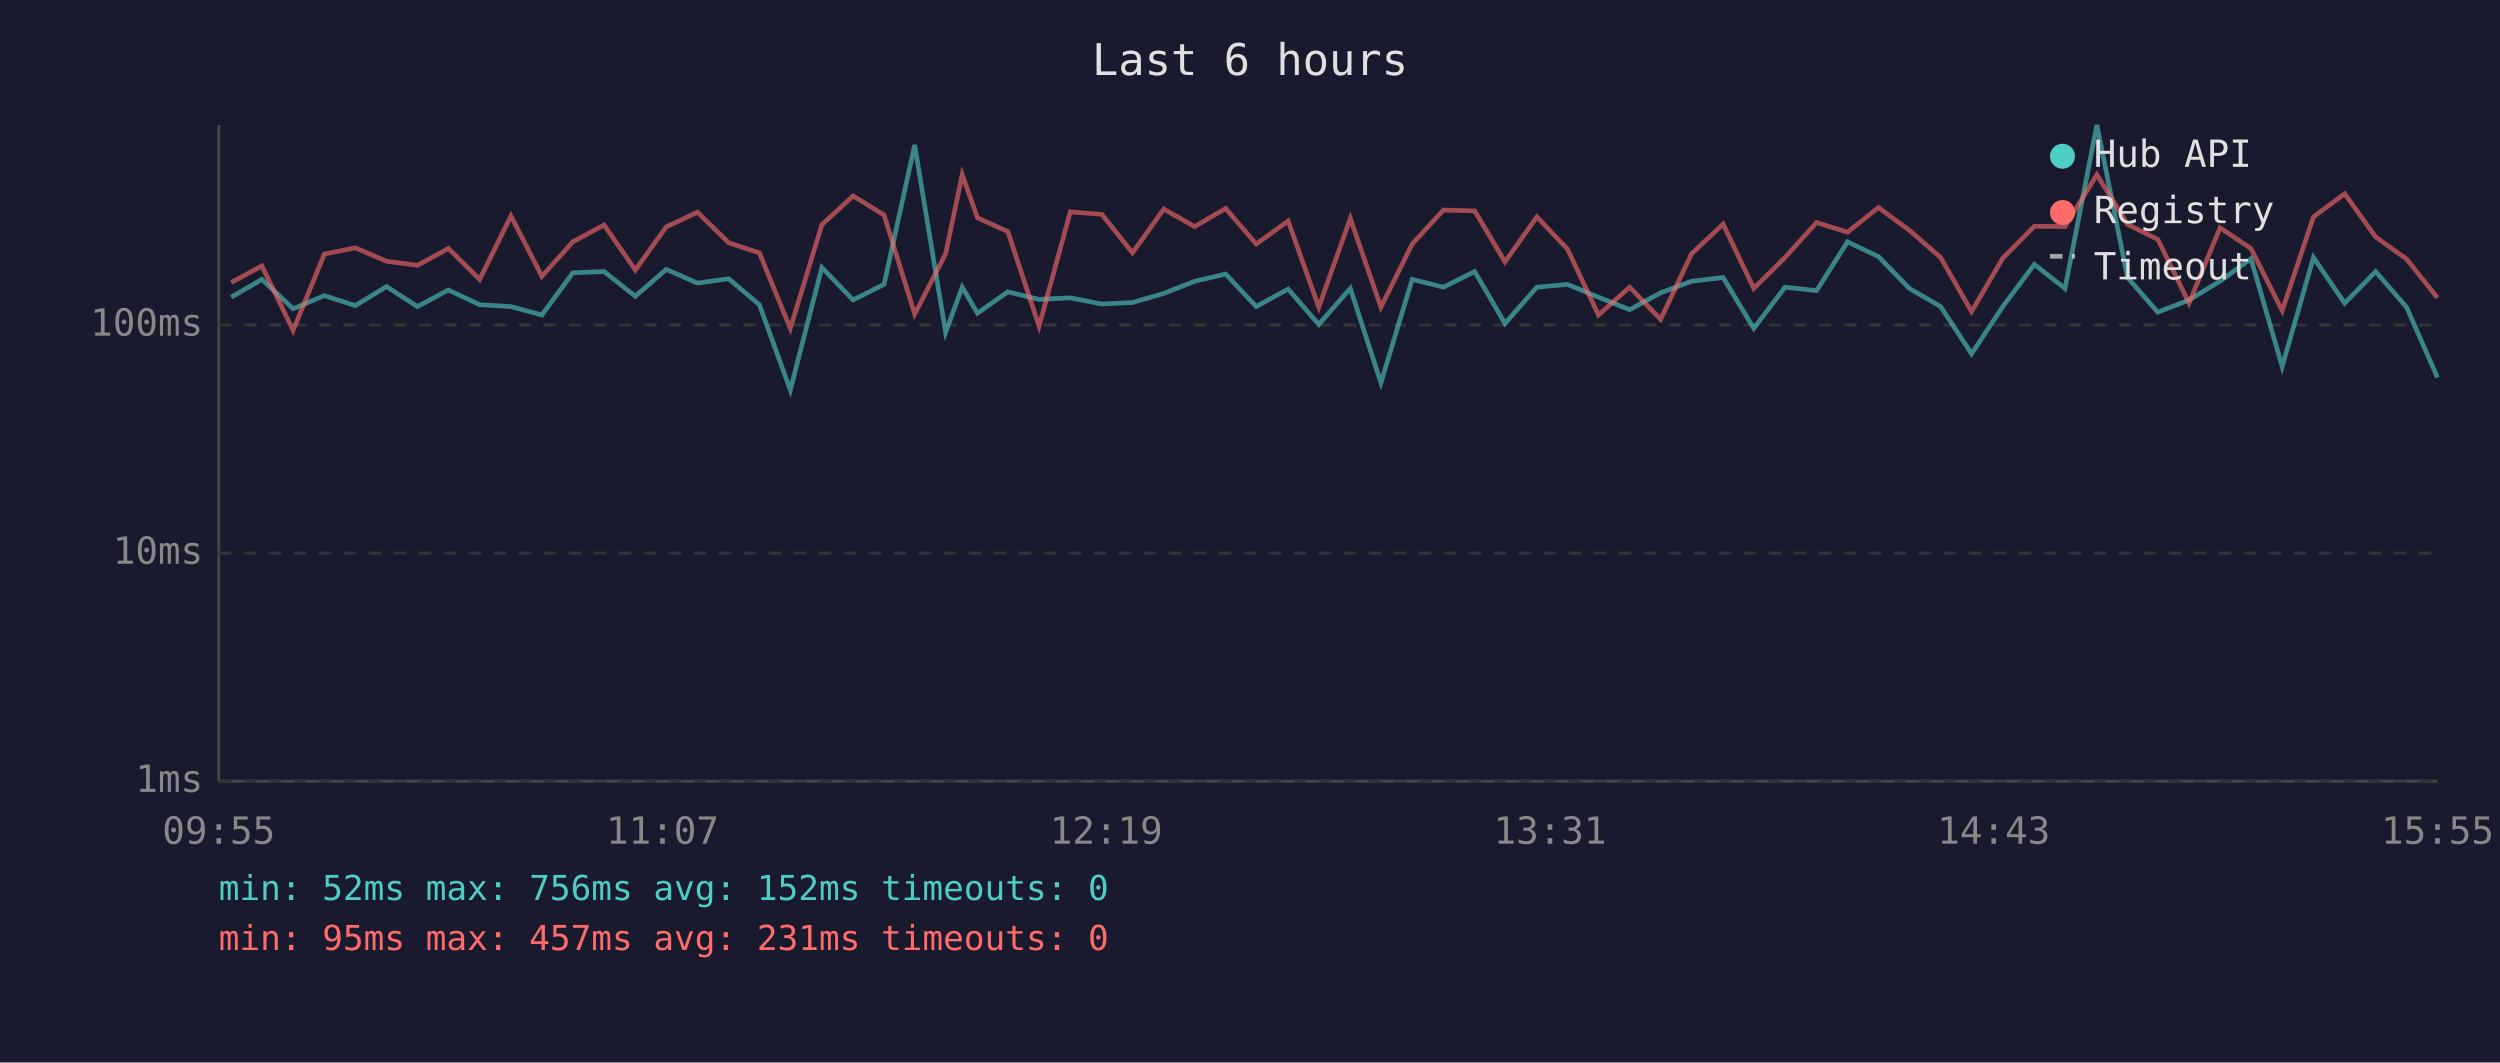
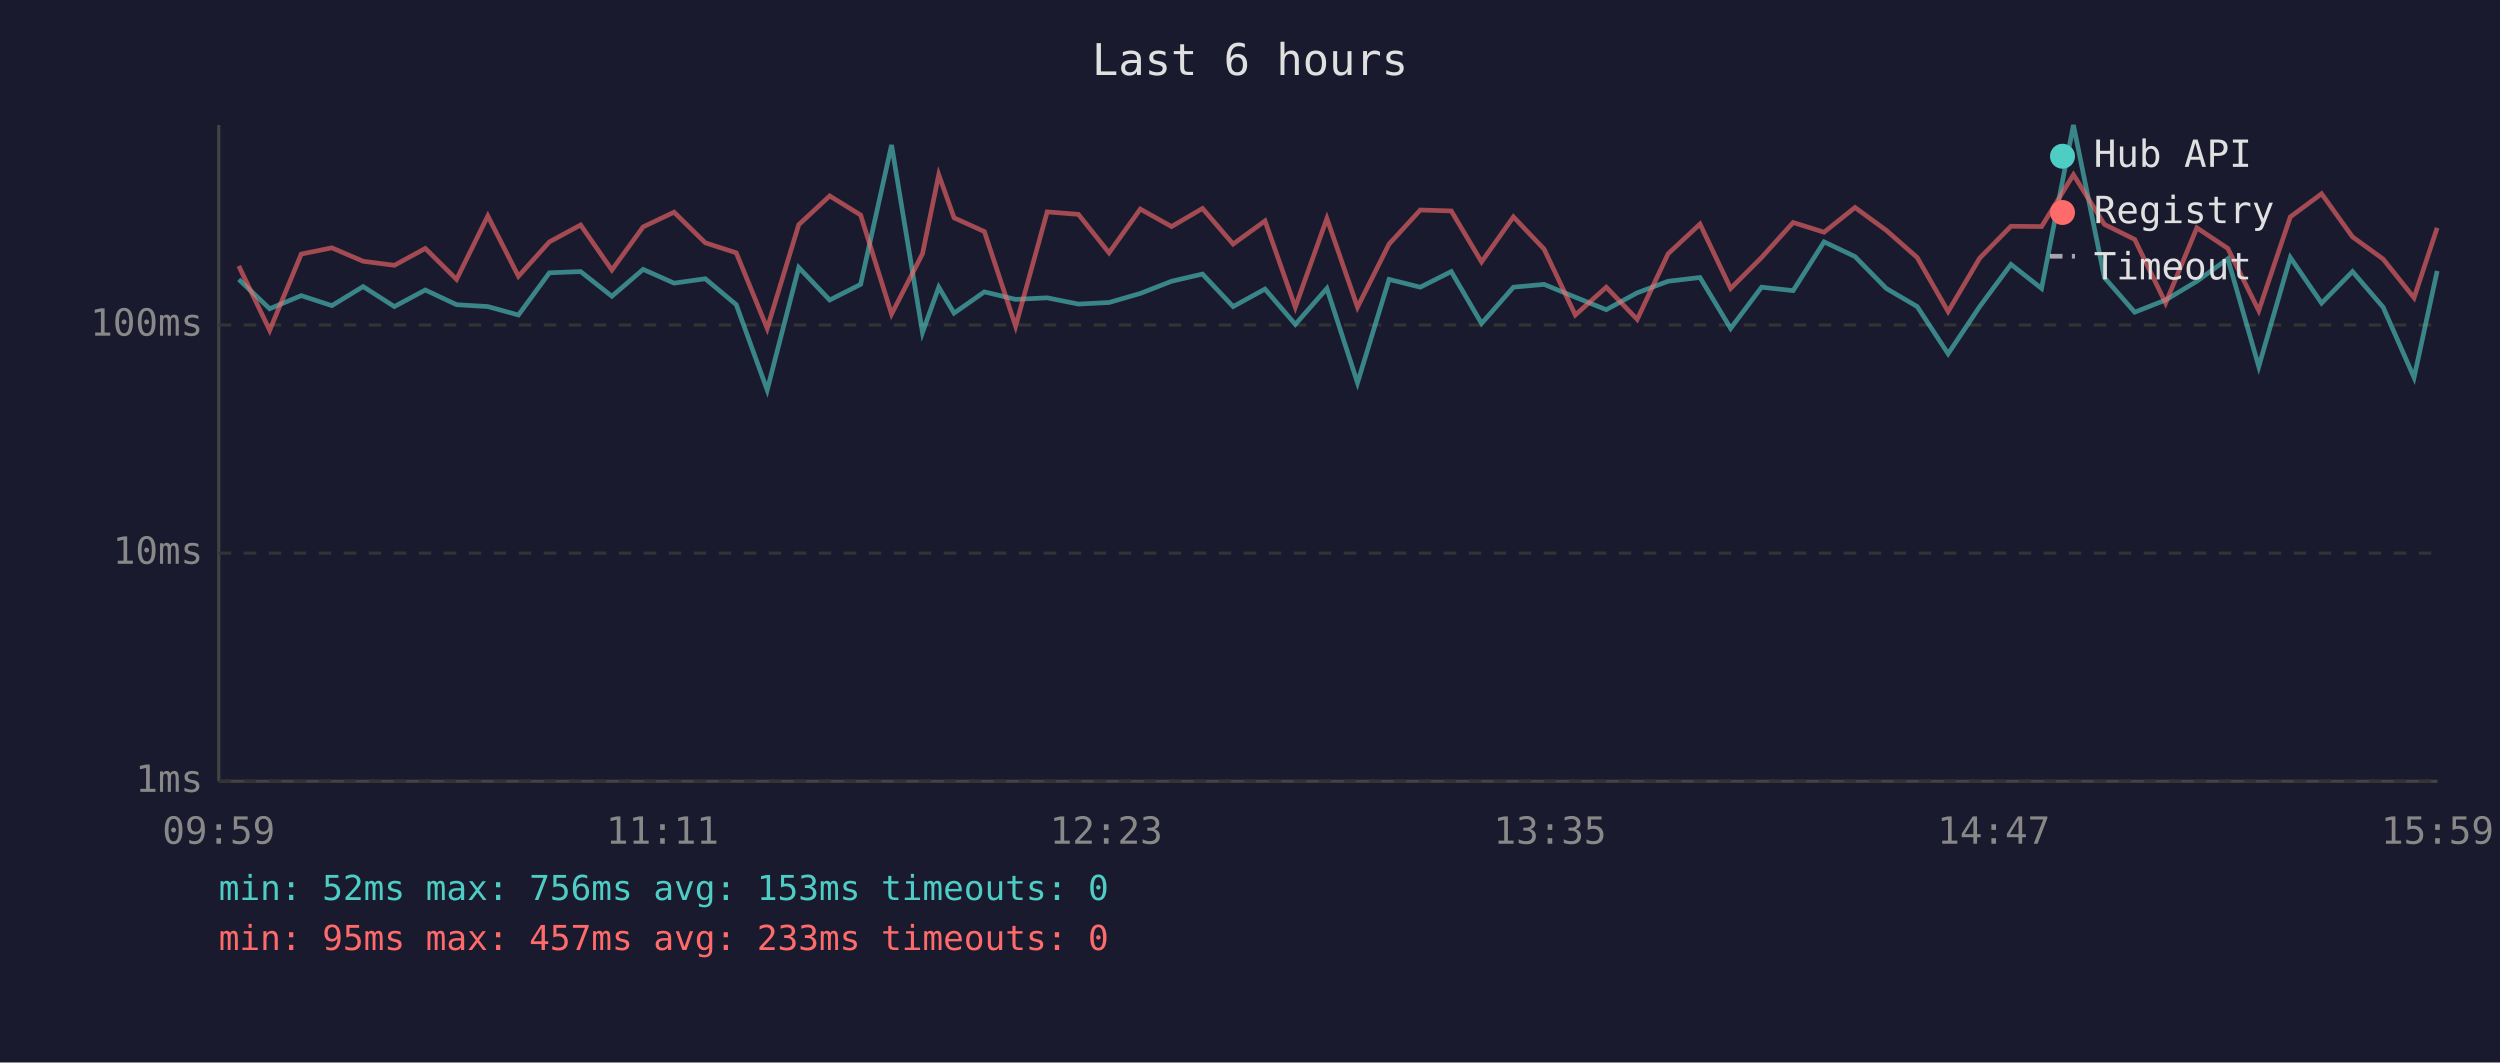
<svg xmlns="http://www.w3.org/2000/svg" viewBox="0 0 800 340" font-family="monospace" font-size="12">
  <rect width="800" height="340" fill="#1a1a2e" />
  <text x="400" y="24" fill="#e0e0e0" font-size="14" text-anchor="middle">Last 6 hours</text>
  <line x1="70" y1="40" x2="70" y2="250" stroke="#444" stroke-width="1" />
  <line x1="70" y1="250" x2="780" y2="250" stroke="#444" stroke-width="1" />
  <line x1="70" y1="250" x2="780" y2="250" stroke="#333" stroke-width="1" stroke-dasharray="4" />
  <text x="65" y="250" fill="#888" text-anchor="end" dominant-baseline="middle">1ms</text>
  <line x1="70" y1="177" x2="780" y2="177" stroke="#333" stroke-width="1" stroke-dasharray="4" />
  <text x="65" y="177" fill="#888" text-anchor="end" dominant-baseline="middle">10ms</text>
  <line x1="70" y1="104" x2="780" y2="104" stroke="#333" stroke-width="1" stroke-dasharray="4" />
  <text x="65" y="104" fill="#888" text-anchor="end" dominant-baseline="middle">100ms</text>
-   <text x="70" y="270" fill="#888" text-anchor="middle">09:55</text>
-   <text x="212" y="270" fill="#888" text-anchor="middle">11:07</text>
-   <text x="354" y="270" fill="#888" text-anchor="middle">12:19</text>
-   <text x="496" y="270" fill="#888" text-anchor="middle">13:31</text>
-   <text x="638" y="270" fill="#888" text-anchor="middle">14:43</text>
-   <text x="780" y="270" fill="#888" text-anchor="middle">15:55</text>
-   <polyline points="74.0,95.1 83.8,89.4 93.8,98.8 103.8,94.6 113.7,97.8 123.7,91.7 133.6,98.1 143.5,92.8 153.5,97.5 163.5,98.1 173.4,100.8 183.3,87.3 193.3,86.9 203.3,94.8 213.2,86.2 223.2,90.6 233.2,89.2 243.0,97.5 252.9,124.8 263.0,85.6 273.0,96.0 282.9,91.0 292.7,46.4 302.6,106.4 307.9,91.9 312.8,100.2 322.5,93.4 332.5,95.8 342.5,95.3 352.6,97.3 362.4,96.8 372.4,93.9 382.3,90.0 392.2,87.7 402.0,98.1 412.2,92.5 422.0,103.8 432.1,92.3 441.9,122.5 451.9,89.4 461.9,91.9 471.9,86.9 481.6,103.5 491.8,91.9 501.6,91.0 511.5,95.1 521.5,99.1 531.4,93.7 541.3,90.0 551.4,88.8 561.2,105.1 571.2,91.9 581.3,93.0 591.2,77.4 601.1,82.1 611.0,92.3 621.0,98.1 630.9,113.2 640.9,98.1 651.0,84.6 660.8,92.3 671.0,40.0 680.8,88.8 690.5,99.9 700.5,96.0 710.4,90.0 720.3,82.8 730.3,117.3 740.3,82.4 750.3,97.0 760.2,86.9 770.1,98.3 780.0,120.8" fill="none" stroke="#4ecdc4" stroke-width="1.5" opacity="0.6" />
-   <polyline points="74.0,90.4 83.8,85.1 93.8,105.7 103.8,81.3 113.7,79.3 123.7,83.6 133.6,84.9 143.5,79.5 153.5,89.4 163.5,69.1 173.4,88.4 183.3,77.4 193.3,72.0 203.3,86.4 213.2,72.6 223.2,67.9 233.2,77.7 243.0,80.9 252.9,105.1 263.0,71.9 273.0,62.7 282.9,68.8 292.7,100.5 302.6,81.2 307.9,55.9 312.8,69.7 322.5,74.1 332.5,104.4 342.5,67.8 352.6,68.6 362.4,80.9 372.4,66.9 382.3,72.5 392.2,66.7 402.0,78.1 412.2,70.7 422.0,98.3 432.1,69.9 441.9,98.3 451.9,78.1 461.9,67.2 471.9,67.5 481.6,83.8 491.8,69.4 501.6,79.7 511.5,100.8 521.5,91.9 531.4,102.2 541.3,81.2 551.4,71.7 561.2,92.3 571.2,82.4 581.3,71.2 591.2,74.3 601.1,66.4 611.0,73.7 621.0,82.4 630.9,99.7 640.9,82.6 651.0,72.4 660.8,72.5 671.0,55.9 680.8,71.8 690.5,76.6 700.5,97.0 710.4,72.9 720.3,79.5 730.3,99.4 740.3,69.4 750.3,62.0 760.2,75.8 770.1,82.9 780.0,95.3" fill="none" stroke="#ff6b6b" stroke-width="1.5" opacity="0.6" />
+   <text x="70" y="270" fill="#888" text-anchor="middle">09:59</text>
+   <text x="212" y="270" fill="#888" text-anchor="middle">11:11</text>
+   <text x="354" y="270" fill="#888" text-anchor="middle">12:23</text>
+   <text x="496" y="270" fill="#888" text-anchor="middle">13:35</text>
+   <text x="638" y="270" fill="#888" text-anchor="middle">14:47</text>
+   <text x="780" y="270" fill="#888" text-anchor="middle">15:59</text>
+   <polyline points="76.4,89.4 86.3,98.8 96.4,94.6 106.2,97.8 116.2,91.7 126.2,98.1 136.1,92.8 146.1,97.5 156.1,98.1 165.9,100.8 175.8,87.3 185.8,86.9 195.8,94.8 205.8,86.2 215.7,90.6 225.7,89.2 235.6,97.5 245.5,124.8 255.6,85.6 265.5,96.0 275.4,91.0 285.3,46.4 295.2,106.4 300.4,91.9 305.3,100.2 315.0,93.4 325.0,95.8 335.1,95.3 345.1,97.3 354.9,96.8 364.9,93.9 374.9,90.0 384.8,87.7 394.6,98.1 404.8,92.5 414.5,103.8 424.6,92.3 434.4,122.5 444.5,89.4 454.5,91.9 464.4,86.9 474.1,103.5 484.3,91.9 494.1,91.0 504.1,95.1 514.0,99.1 523.9,93.7 533.8,90.0 544.0,88.8 553.8,105.1 563.7,91.9 573.8,93.0 583.7,77.4 593.6,82.1 603.6,92.3 613.5,98.1 623.4,113.2 633.5,98.1 643.5,84.6 653.3,92.3 663.5,40.0 673.4,88.8 683.1,99.9 693.0,96.0 703.0,90.0 712.9,82.8 722.8,117.3 732.9,82.4 742.9,97.0 752.8,86.9 762.6,98.3 772.5,120.8 779.9,86.7" fill="none" stroke="#4ecdc4" stroke-width="1.5" opacity="0.6" />
+   <polyline points="76.4,85.1 86.3,105.7 96.4,81.3 106.2,79.3 116.2,83.6 126.2,84.9 136.1,79.5 146.1,89.4 156.1,69.1 165.9,88.4 175.8,77.4 185.8,72.0 195.8,86.4 205.8,72.6 215.7,67.9 225.7,77.7 235.6,80.9 245.5,105.1 255.6,71.9 265.5,62.7 275.4,68.8 285.3,100.5 295.2,81.2 300.4,55.9 305.3,69.7 315.0,74.1 325.0,104.4 335.1,67.8 345.1,68.6 354.9,80.9 364.9,66.9 374.9,72.5 384.8,66.7 394.6,78.1 404.8,70.7 414.5,98.3 424.6,69.9 434.4,98.3 444.5,78.1 454.5,67.2 464.4,67.5 474.1,83.8 484.3,69.4 494.1,79.7 504.1,100.8 514.0,91.9 523.9,102.2 533.8,81.2 544.0,71.7 553.8,92.3 563.7,82.4 573.8,71.2 583.7,74.3 593.6,66.4 603.6,73.7 613.5,82.4 623.4,99.7 633.5,82.6 643.5,72.4 653.3,72.5 663.5,55.9 673.4,71.8 683.1,76.6 693.0,97.0 703.0,72.9 712.9,79.5 722.8,99.4 732.9,69.4 742.9,62.0 752.8,75.8 762.6,82.9 772.5,95.3 779.9,72.9" fill="none" stroke="#ff6b6b" stroke-width="1.5" opacity="0.6" />
  <circle cx="660" cy="50" r="4" fill="#4ecdc4" />
  <text x="670" y="50" fill="#e0e0e0" dominant-baseline="middle">Hub API</text>
  <circle cx="660" cy="68" r="4" fill="#ff6b6b" />
  <text x="670" y="68" fill="#e0e0e0" dominant-baseline="middle">Registry</text>
  <line x1="656" y1="82" x2="664" y2="82" stroke="#e0e0e0" stroke-width="1.5" stroke-dasharray="4,3" opacity="0.7" />
  <text x="670" y="86" fill="#e0e0e0" dominant-baseline="middle">Timeout</text>
-   <text x="70" y="288" fill="#4ecdc4" font-size="11">min: 52ms  max: 756ms  avg: 152ms  timeouts: 0</text>
-   <text x="70" y="304" fill="#ff6b6b" font-size="11">min: 95ms  max: 457ms  avg: 231ms  timeouts: 0</text>
+   <text x="70" y="288" fill="#4ecdc4" font-size="11">min: 52ms  max: 756ms  avg: 153ms  timeouts: 0</text>
+   <text x="70" y="304" fill="#ff6b6b" font-size="11">min: 95ms  max: 457ms  avg: 233ms  timeouts: 0</text>
</svg>
